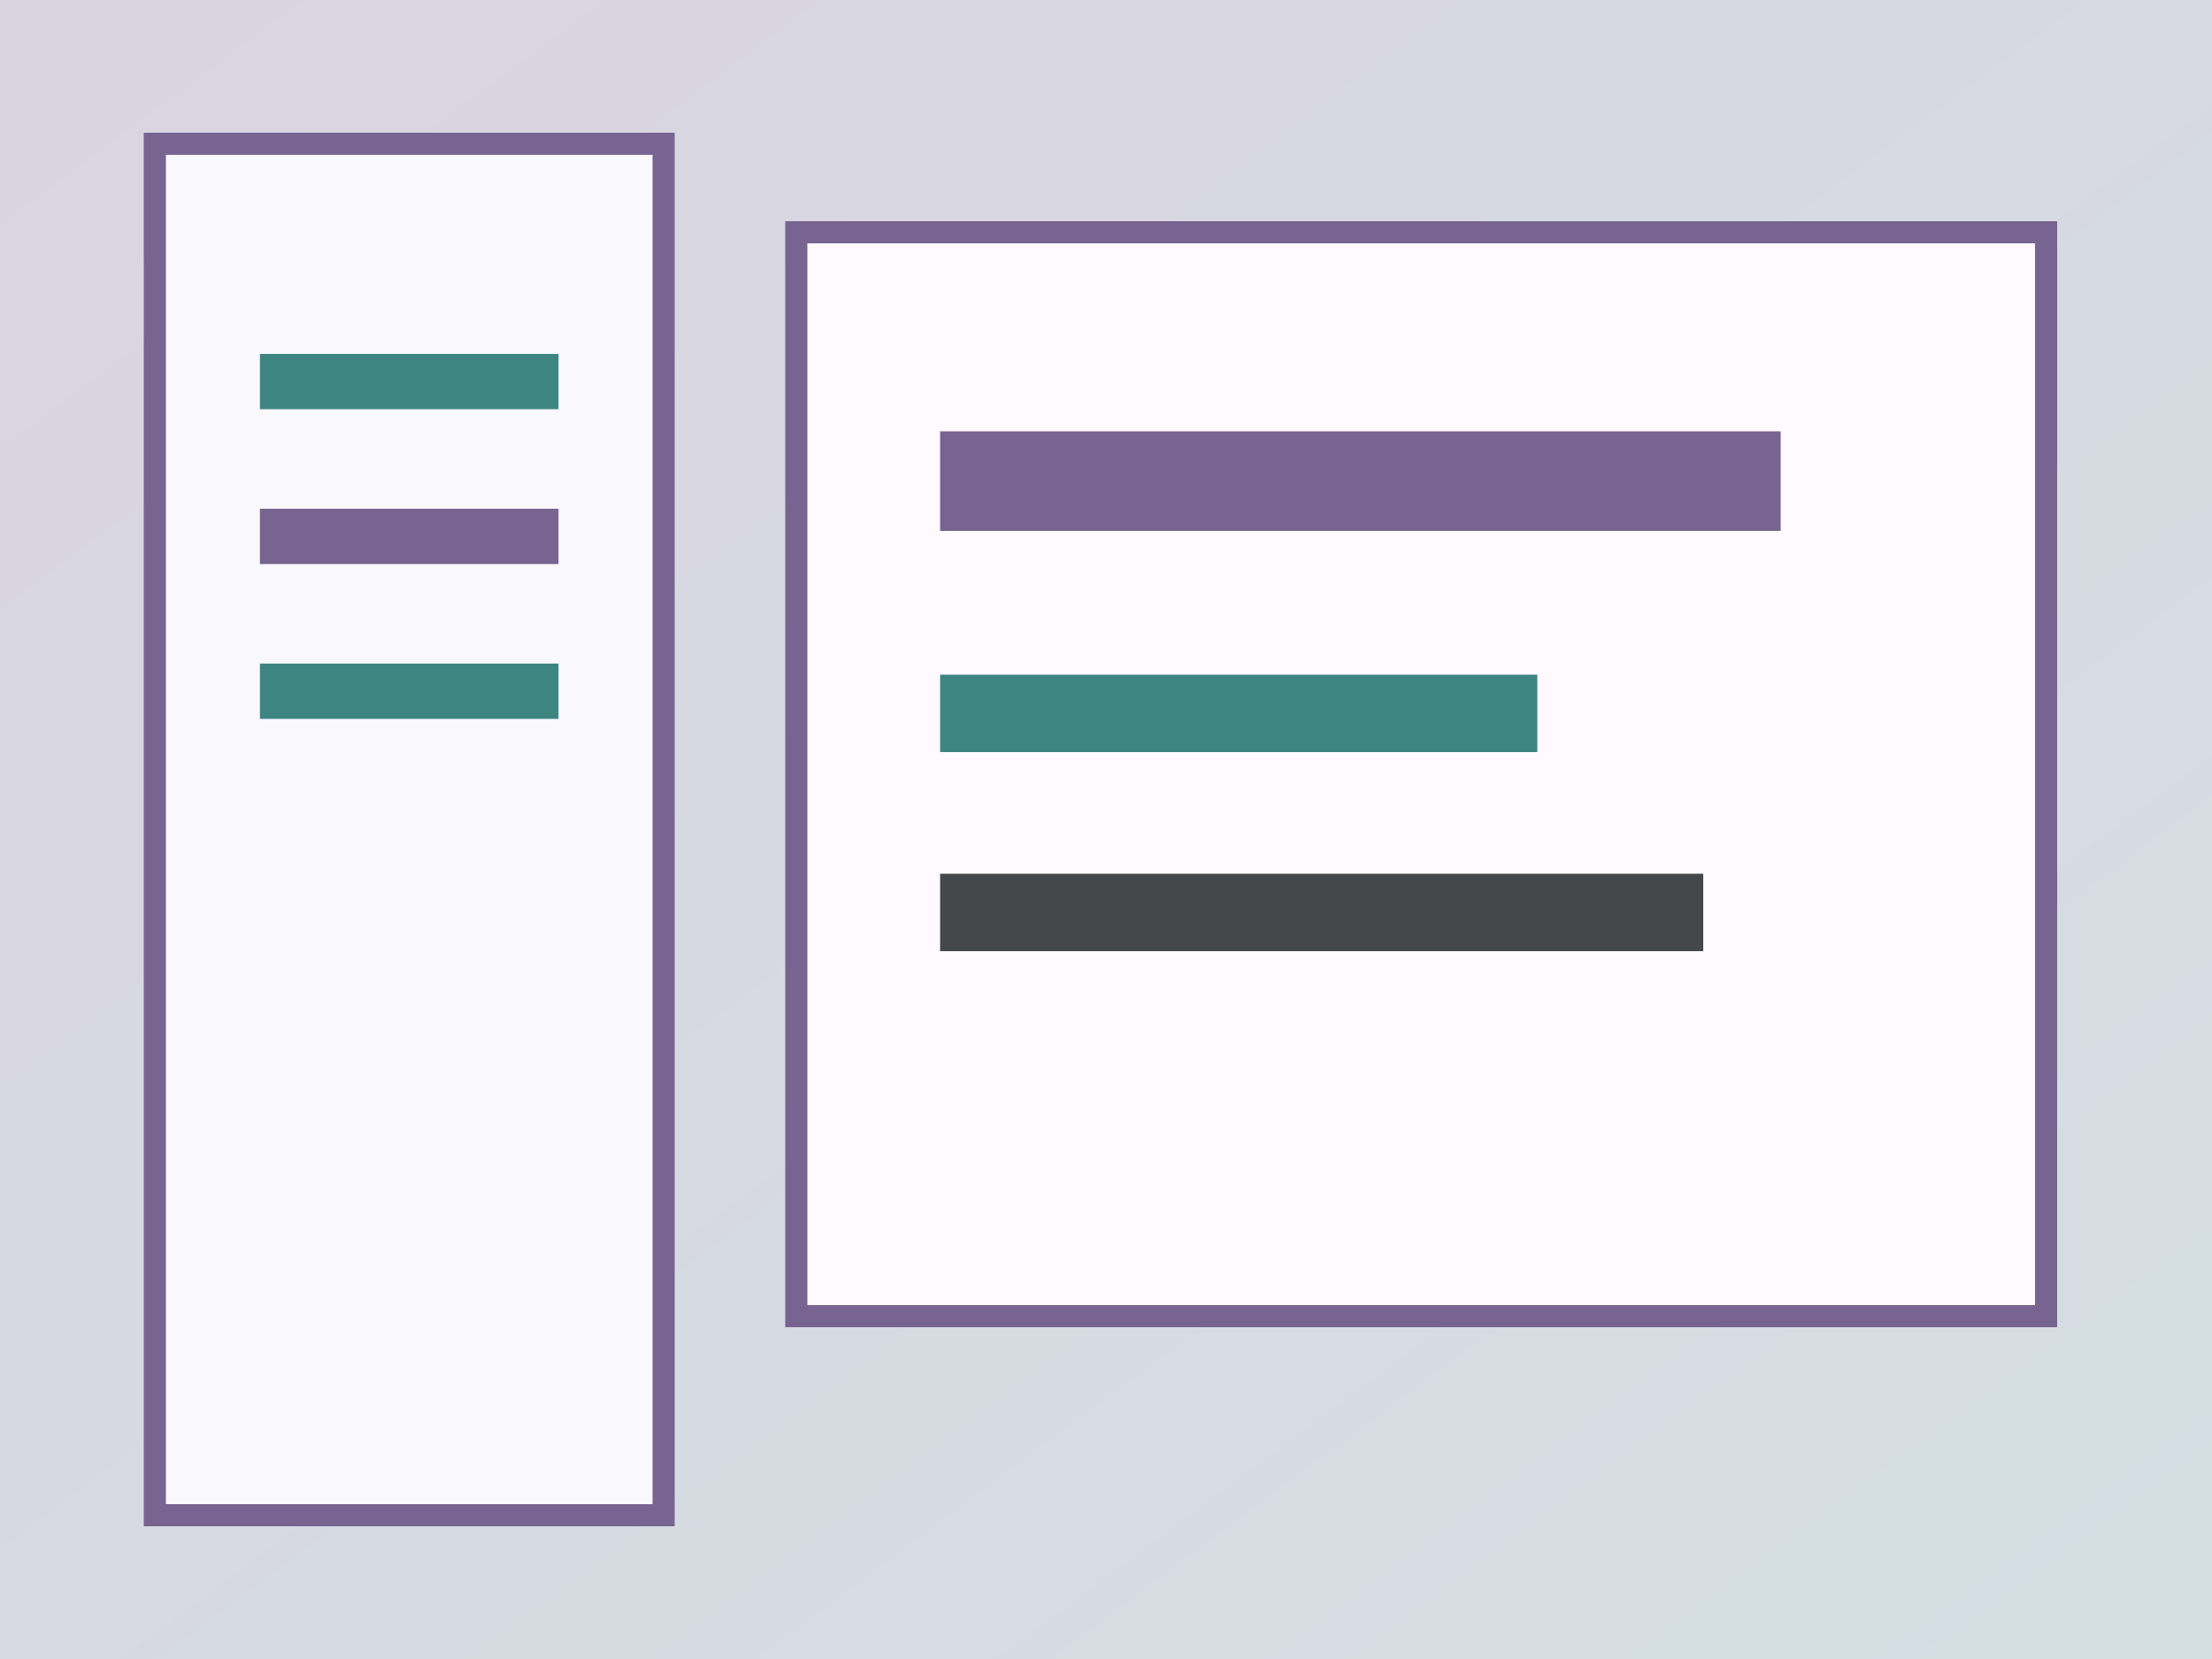
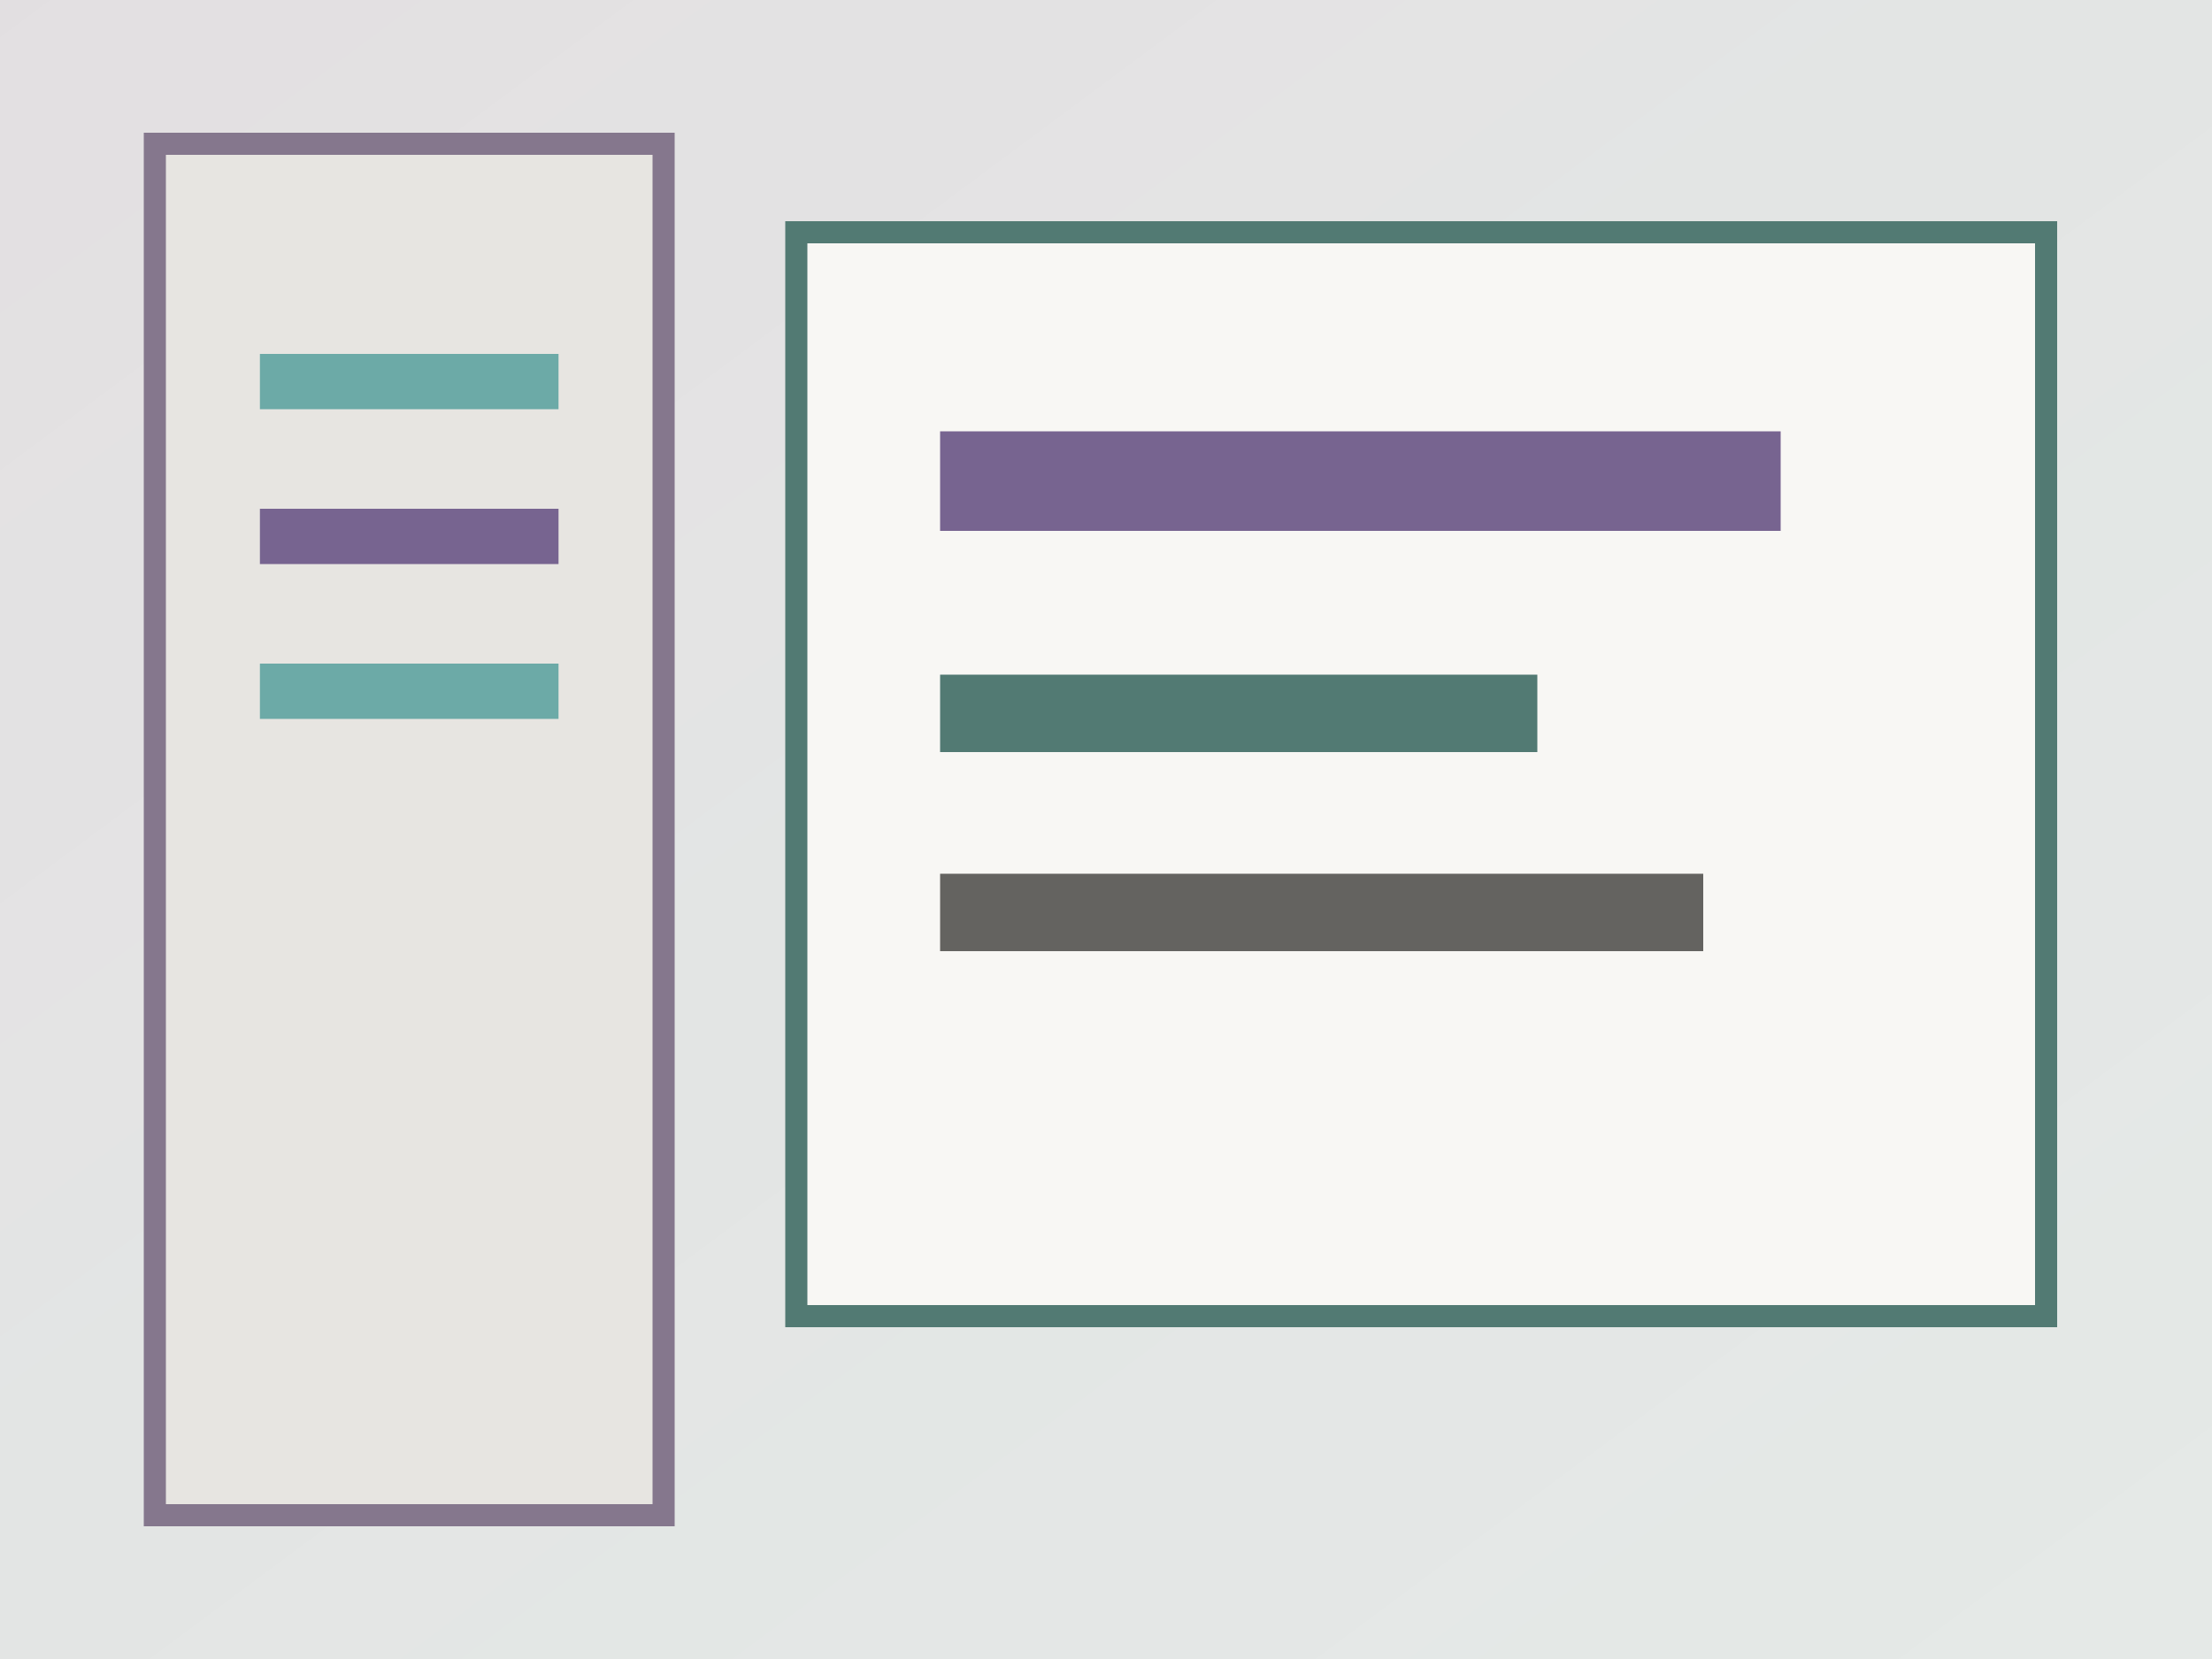
<svg xmlns="http://www.w3.org/2000/svg" viewBox="0 0 400 300" role="img" aria-label="whiteprint theme thumbnail">
-   <rect width="400" height="300" fill="#eceaf0" />
-   <path d="M0 0h400v300H0z" fill="url(#g)" />
  <defs>
    <linearGradient id="g" x1="0" y1="0" x2="1" y2="1">
-       <stop stop-color="#776490" stop-opacity=".16" />
-       <stop offset="1" stop-color="#6caaa7" stop-opacity=".18" />
+       <stop stop-color="#776490" stop-opacity=".12" />
+       <stop offset="1" stop-color="#6caaa7" stop-opacity=".09" />
    </linearGradient>
  </defs>
-   <rect x="28" y="26" width="92" height="248" fill="#f9f8fc" stroke="#776490" stroke-width="4" />
-   <rect x="144" y="42" width="226" height="196" fill="#fffaff" stroke="#776490" stroke-width="4" />
-   <rect x="47" y="64" width="54" height="10" fill="#3e8582" />
+   <rect width="400" height="300" fill="#f1f0ed" />
+   <rect width="400" height="300" fill="url(#g)" />
+   <rect x="28" y="26" width="92" height="248" fill="#e7e5e1" stroke="#85778d" stroke-width="4" />
+   <rect x="144" y="42" width="226" height="196" fill="#f8f7f4" stroke="#527a73" stroke-width="4" />
+   <rect x="47" y="64" width="54" height="10" fill="#6caaa7" />
  <rect x="47" y="92" width="54" height="10" fill="#776490" />
-   <rect x="47" y="120" width="54" height="10" fill="#3e8582" />
+   <rect x="47" y="120" width="54" height="10" fill="#6caaa7" />
  <rect x="170" y="78" width="152" height="18" fill="#776490" />
-   <rect x="170" y="122" width="108" height="14" fill="#3e8582" />
-   <rect x="170" y="158" width="138" height="14" fill="#171b1d" opacity=".8" />
+   <rect x="170" y="122" width="108" height="14" fill="#527a73" />
+   <rect x="170" y="158" width="138" height="14" fill="#3f3e3b" opacity=".8" />
</svg>
